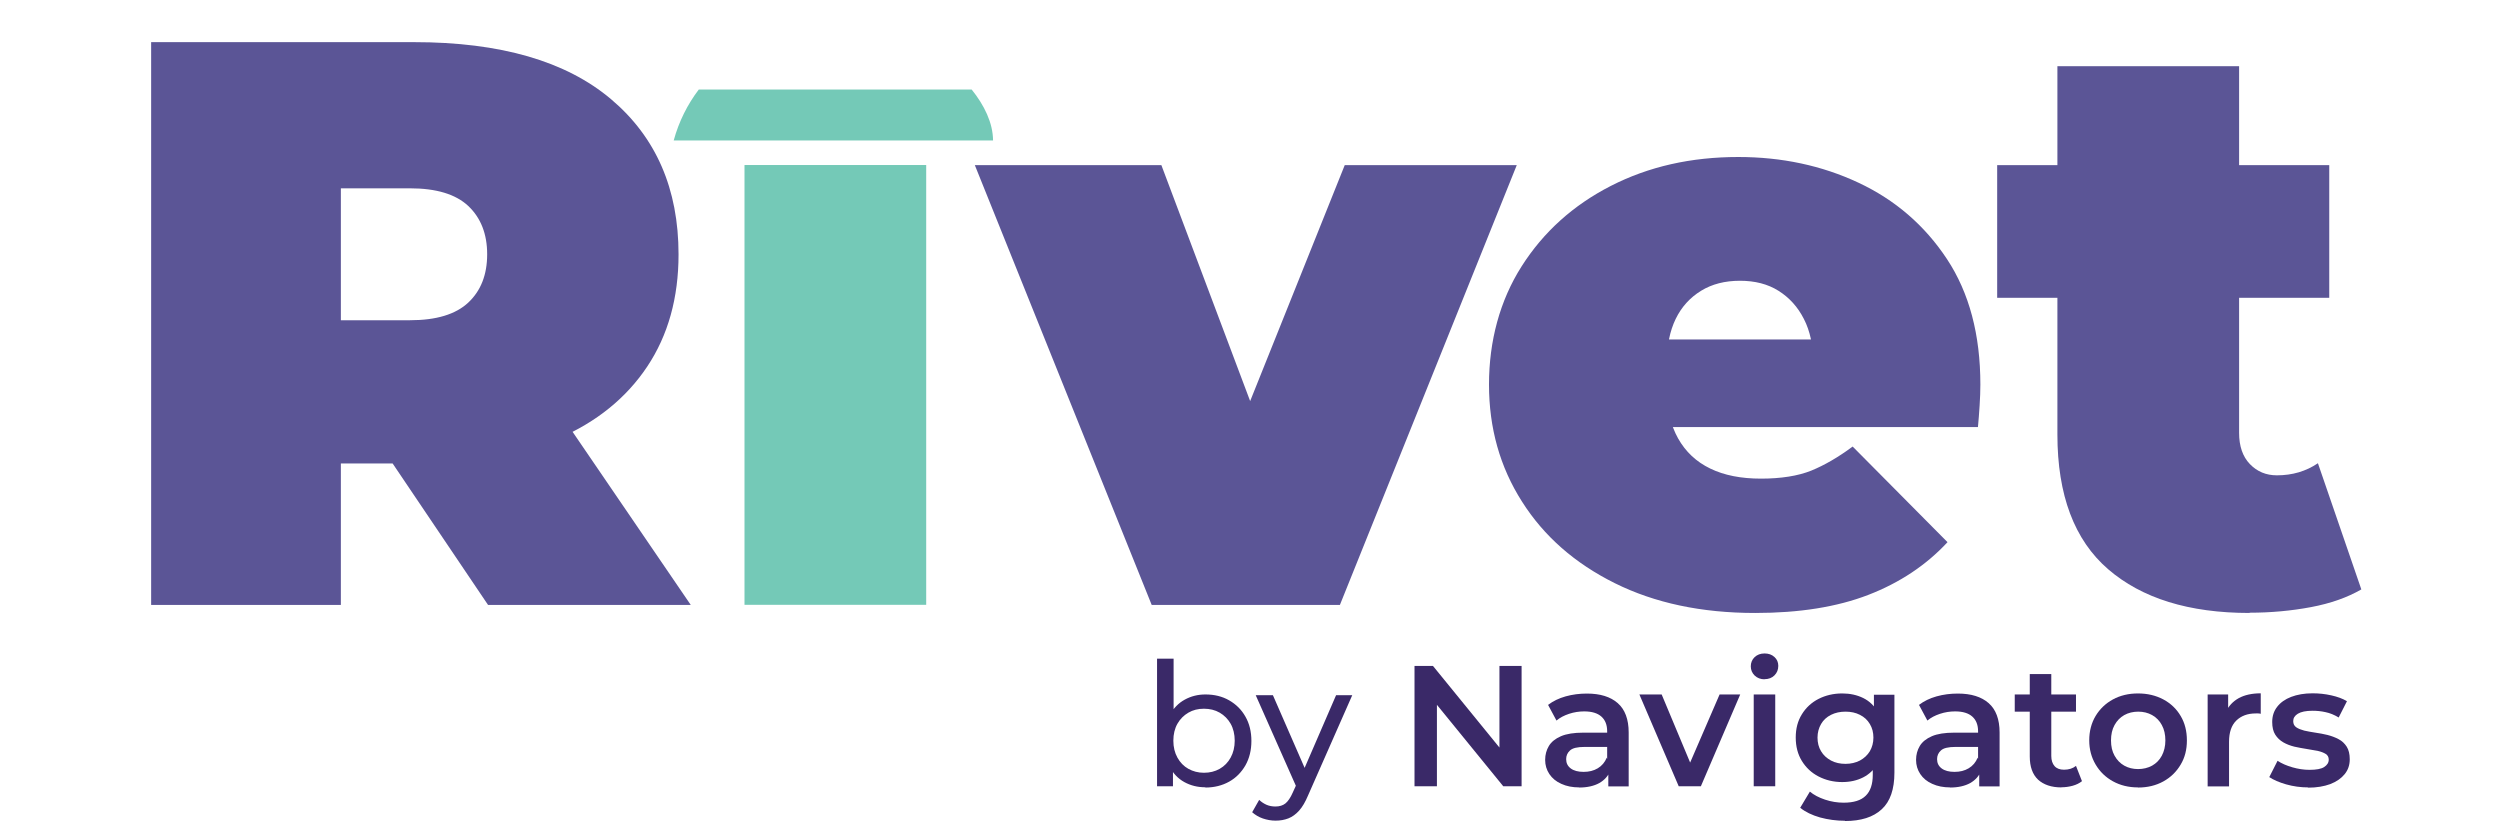
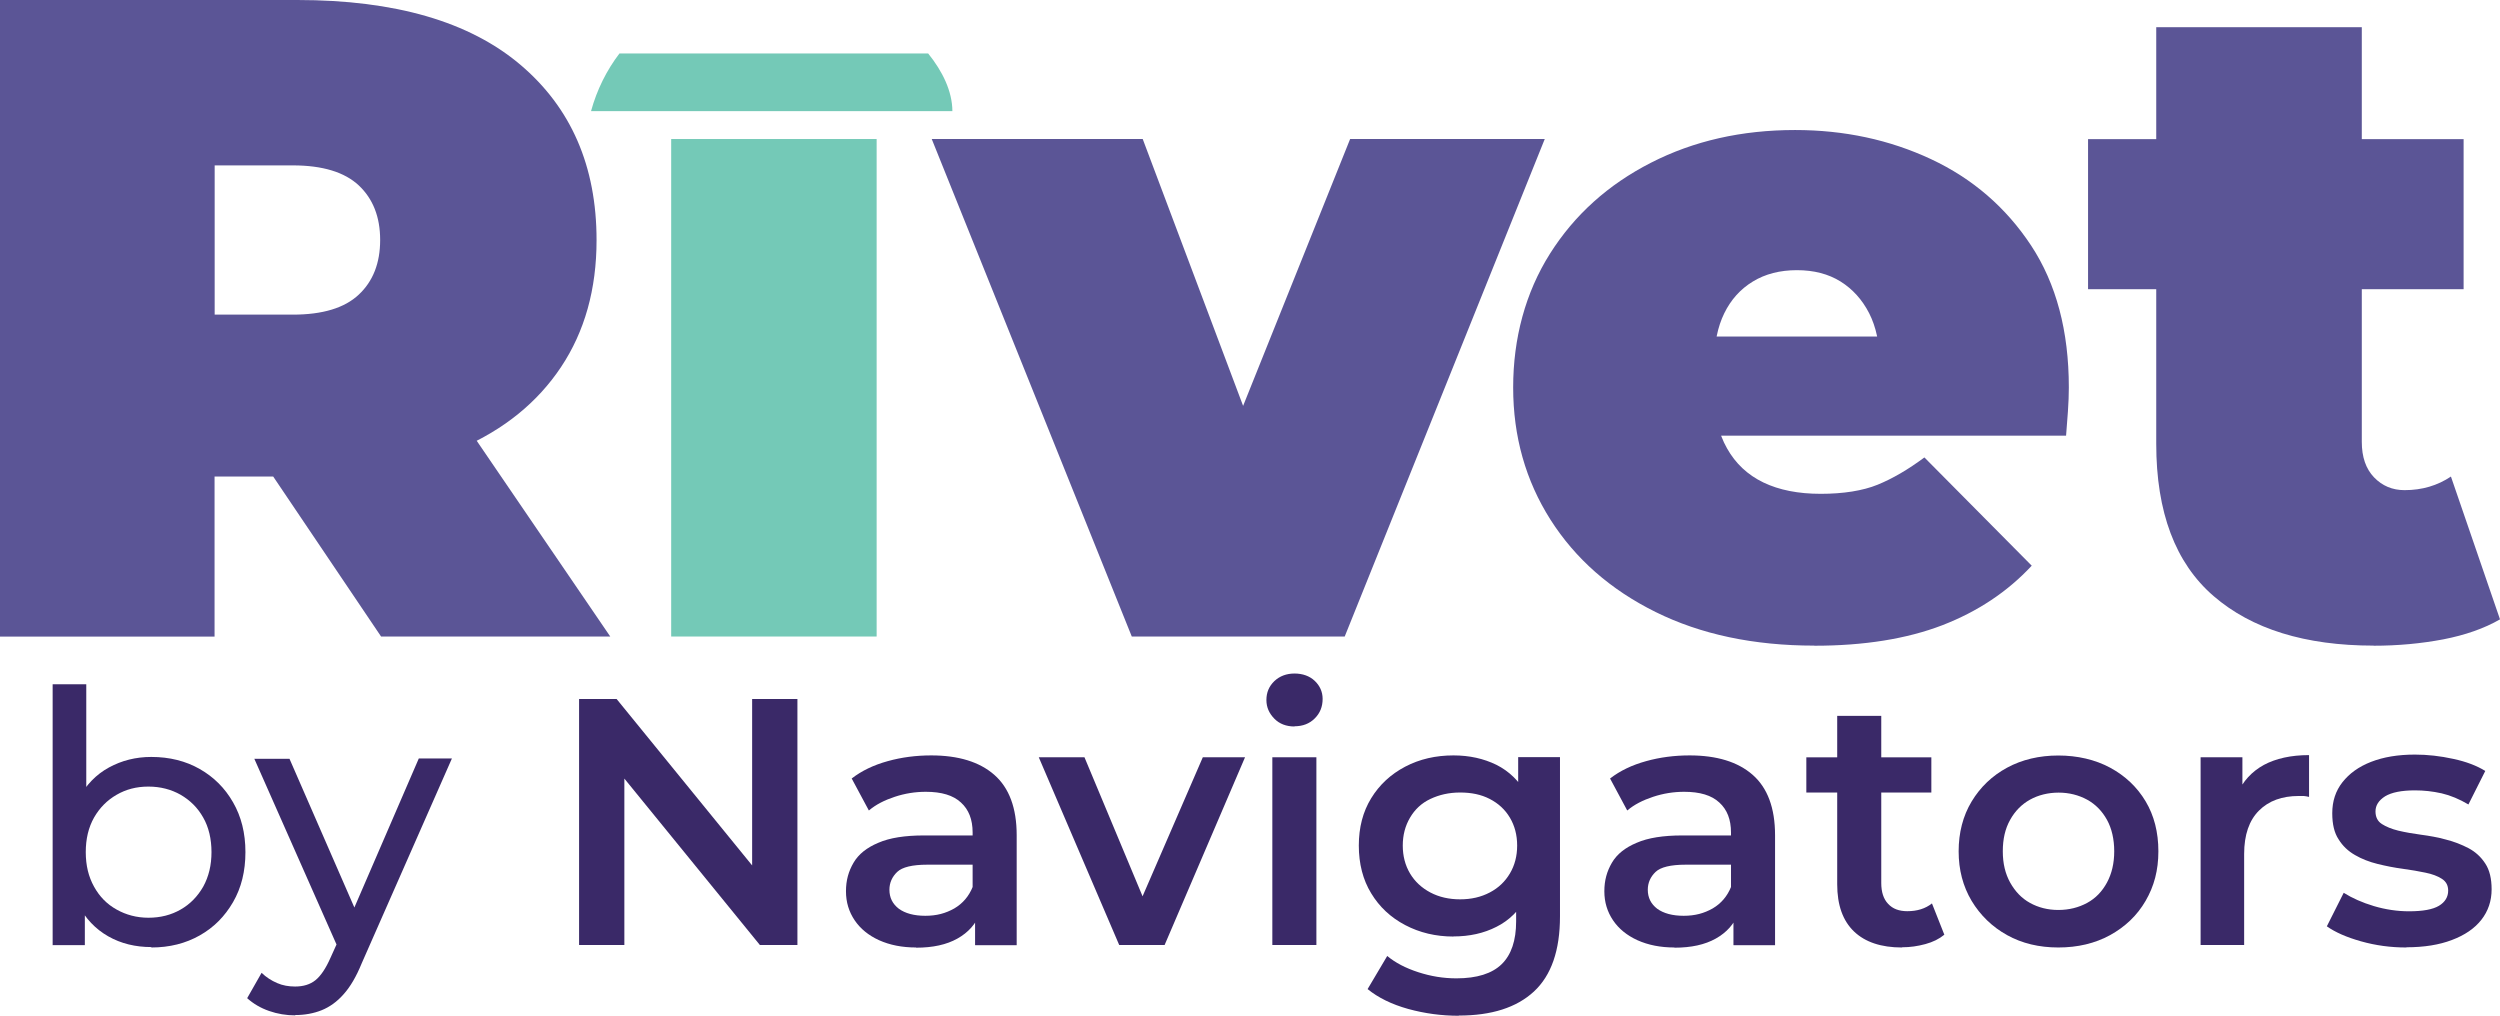
- <svg xmlns="http://www.w3.org/2000/svg" id="Layer_1" data-name="Layer 1" viewBox="0 0 196.34 65.51">
+ <svg xmlns="http://www.w3.org/2000/svg" id="Layer_1" version="1.1" viewBox="0 0 244.57 99.37">
  <defs>
    <style>
-       .cls-1 {
+       .st0 {
+         fill: #5b5596;
+       }
+ 
+       .st1 {
        fill: #3a2968;
      }

-       .cls-2 {
-         fill: #5b5596;
-       }
- 
-       .cls-3 {
+       .st2 {
        fill: #74c9b7;
      }
    </style>
  </defs>
-   <path class="cls-2" d="M11.87,47.51V3.31h20.65c6.78,0,11.93,1.49,15.47,4.48,3.54,2.99,5.3,7.05,5.3,12.19,0,3.41-.82,6.35-2.46,8.81-1.64,2.46-3.97,4.35-6.98,5.65-3.01,1.31-6.58,1.96-10.7,1.96h-13.01l6.63-6.13v17.24h-14.9ZM26.77,31.91l-6.63-6.76h12.06c2.06,0,3.59-.46,4.58-1.39.99-.93,1.48-2.19,1.48-3.79s-.5-2.86-1.48-3.79c-.99-.93-2.52-1.39-4.58-1.39h-12.06l6.63-6.76v23.87ZM38.33,47.51l-10.86-16.1h15.79l10.99,16.1h-15.91Z" />
-   <rect class="cls-3" x="58.47" y="12.96" width="14.27" height="34.54" />
-   <path class="cls-2" d="M90.45,47.51l-13.89-34.54h14.65l10.55,28.04h-7.39l11.24-28.04h13.51l-13.89,34.54h-14.78Z" />
-   <path class="cls-2" d="M137.84,48.14c-4.21,0-7.88-.78-11.02-2.34-3.14-1.56-5.57-3.69-7.29-6.41-1.73-2.71-2.59-5.78-2.59-9.19s.85-6.59,2.56-9.28c1.71-2.69,4.04-4.8,7.01-6.32,2.97-1.52,6.3-2.27,10.01-2.27,3.41,0,6.56.67,9.44,2.02,2.88,1.35,5.2,3.35,6.95,6,1.75,2.65,2.62,5.94,2.62,9.85,0,.51-.02,1.06-.06,1.67-.04.61-.08,1.17-.13,1.67h-26.58v-6.88h19.01l-5.37,1.83c0-1.35-.24-2.49-.73-3.44-.48-.95-1.15-1.68-1.99-2.21-.84-.53-1.85-.79-3.03-.79s-2.2.26-3.06.79c-.86.53-1.53,1.26-1.99,2.21-.46.95-.69,2.09-.69,3.44v2.15c0,1.47.29,2.74.88,3.79.59,1.05,1.43,1.84,2.53,2.37,1.09.53,2.42.79,3.98.79s2.91-.21,3.95-.63c1.03-.42,2.12-1.05,3.25-1.89l7.45,7.51c-1.68,1.81-3.76,3.19-6.22,4.14-2.46.95-5.42,1.42-8.87,1.42Z" />
-   <path class="cls-2" d="M156.85,23.39v-10.42h26.08v10.42h-26.08ZM176.67,48.14c-4.76,0-8.46-1.15-11.11-3.44-2.65-2.29-3.98-5.82-3.98-10.58V5.2h14.27v28.79c0,1.05.28,1.87.85,2.46.57.59,1.27.88,2.12.88,1.22,0,2.29-.32,3.22-.95l3.41,9.91c-1.09.63-2.41,1.1-3.95,1.39-1.54.29-3.15.44-4.83.44Z" />
+   <path class="st0" d="M0,62.27V0h29.09c9.55,0,16.82,2.11,21.8,6.32,4.98,4.21,7.47,9.94,7.47,17.17,0,4.8-1.16,8.94-3.47,12.41s-5.59,6.13-9.83,7.96c-4.24,1.84-9.27,2.76-15.08,2.76H11.65l9.34-8.63v24.29H0ZM21,40.3l-9.34-9.52h16.99c2.91,0,5.06-.65,6.45-1.96,1.39-1.3,2.09-3.08,2.09-5.34s-.7-4.03-2.09-5.34c-1.39-1.3-3.54-1.96-6.45-1.96H11.66l9.34-9.52v33.63h0ZM37.28,62.27l-15.3-22.69h22.24l15.48,22.69h-22.42Z" />
+   <rect class="st2" x="65.66" y="13.6" width="20.1" height="48.67" />
+   <path class="st0" d="M110.72,62.27l-19.57-48.67h20.64l14.86,39.5h-10.41l15.84-39.5h19.04l-19.57,48.67h-20.83Z" />
+   <path class="st0" d="M177.49,63.16c-5.93,0-11.11-1.1-15.53-3.29-4.42-2.19-7.84-5.2-10.28-9.03-2.43-3.83-3.65-8.14-3.65-12.94s1.2-9.28,3.6-13.08c2.4-3.8,5.69-6.76,9.88-8.9,4.18-2.14,8.88-3.2,14.1-3.2,4.8,0,9.24.95,13.3,2.85s7.33,4.72,9.79,8.45c2.46,3.74,3.69,8.36,3.69,13.88,0,.71-.03,1.5-.09,2.36s-.12,1.65-.18,2.36h-37.46v-9.7h26.78l-7.56,2.58c0-1.9-.34-3.51-1.02-4.85-.68-1.33-1.62-2.37-2.8-3.11-1.19-.74-2.61-1.11-4.27-1.11s-3.1.37-4.31,1.11c-1.22.74-2.15,1.78-2.8,3.11-.65,1.33-.98,2.95-.98,4.85v3.02c0,2.08.41,3.86,1.25,5.34.83,1.48,2.02,2.6,3.56,3.34s3.41,1.11,5.61,1.11,4.11-.3,5.56-.89,2.98-1.48,4.58-2.67l10.5,10.59c-2.37,2.55-5.29,4.49-8.76,5.83-3.47,1.33-7.64,2-12.5,2h-.01Z" />
+   <path class="st0" d="M204.27,28.29v-14.68h36.74v14.68h-36.74ZM232.21,63.16c-6.7,0-11.92-1.62-15.66-4.85s-5.61-8.2-5.61-14.9V2.66h20.11v40.57c0,1.48.4,2.64,1.2,3.47s1.79,1.25,2.98,1.25c1.72,0,3.23-.45,4.54-1.33l4.8,13.97c-1.54.89-3.4,1.54-5.56,1.96-2.17.41-4.44.62-6.81.62h.01Z" />
  <g id="qBICOe">
-     <path class="cls-3" d="M78,11.03h-25.09c.41-1.5,1.09-2.84,1.97-4h21.43c1,1.24,1.67,2.63,1.68,4Z" />
+     <path class="st2" d="M93.17,10.87h-35.35c.58-2.11,1.53-4,2.78-5.64h30.2c1.41,1.75,2.36,3.7,2.37,5.64Z" />
  </g>
  <g>
-     <path class="cls-1" d="M90.87,61.75v-10.02h1.3v4.77l-.13,1.66.08,1.66v1.93h-1.24ZM94.66,61.83c-.61,0-1.16-.14-1.65-.41s-.88-.68-1.16-1.22c-.28-.54-.42-1.21-.42-2.02s.15-1.48.44-2.02c.29-.54.68-.94,1.17-1.21.49-.27,1.03-.41,1.63-.41.7,0,1.32.15,1.86.46.54.31.97.73,1.28,1.28.31.54.47,1.18.47,1.91s-.16,1.37-.47,1.92c-.32.55-.74.98-1.28,1.28s-1.16.46-1.86.46ZM94.55,60.69c.46,0,.87-.1,1.24-.31s.65-.5.86-.88c.21-.38.32-.83.32-1.33s-.11-.96-.32-1.33c-.21-.37-.5-.66-.86-.87s-.78-.31-1.24-.31-.86.1-1.22.31-.65.5-.86.87-.32.82-.32,1.33.11.95.32,1.33c.21.38.5.68.86.88s.77.31,1.22.31Z" />
-     <path class="cls-1" d="M100.18,64.45c-.34,0-.67-.06-1-.17-.32-.11-.6-.28-.84-.49l.55-.97c.18.17.38.3.59.39s.45.13.69.13c.31,0,.58-.08.78-.24s.4-.45.58-.86l.45-.99.14-.16,2.81-6.49h1.27l-3.47,7.87c-.21.5-.44.9-.7,1.19-.26.29-.54.49-.84.61-.31.12-.64.18-1.01.18ZM101.89,61.98l-3.27-7.38h1.35l2.78,6.37-.86,1.01Z" />
-     <path class="cls-1" d="M111.09,61.75v-9.45h1.45l5.93,7.28h-.71v-7.28h1.74v9.45h-1.44l-5.93-7.28h.72v7.28h-1.74Z" />
-     <path class="cls-1" d="M124.04,61.84c-.54,0-1.01-.09-1.42-.28-.41-.18-.72-.44-.94-.77s-.33-.7-.33-1.11.1-.77.29-1.09c.19-.32.51-.58.95-.77.44-.19,1.03-.28,1.75-.28h2.09v1.12h-1.97c-.58,0-.96.09-1.16.28-.2.18-.3.41-.3.68,0,.31.12.55.36.73s.58.27,1.01.27.79-.09,1.11-.28.56-.47.71-.84l.28,1.01c-.16.42-.45.75-.87.99-.42.23-.95.35-1.59.35ZM126.31,61.75v-1.46l-.09-.31v-2.55c0-.5-.15-.88-.45-1.15s-.75-.41-1.35-.41c-.4,0-.8.06-1.19.19s-.72.3-.99.53l-.66-1.23c.39-.3.85-.52,1.38-.67.54-.15,1.09-.22,1.67-.22,1.04,0,1.85.25,2.42.75s.86,1.27.86,2.31v4.23h-1.59Z" />
-     <path class="cls-1" d="M131.84,61.75l-3.09-7.21h1.75l2.66,6.36h-.86l2.75-6.36h1.62l-3.09,7.21h-1.74Z" />
-     <path class="cls-1" d="M138.58,53.35c-.31,0-.57-.1-.78-.3-.2-.2-.3-.44-.3-.72s.1-.53.3-.72c.2-.19.46-.29.78-.29s.57.09.78.28c.2.18.3.42.3.69,0,.3-.1.55-.3.75s-.46.3-.78.3ZM137.73,61.75v-7.21h1.69v7.21h-1.69Z" />
-     <path class="cls-1" d="M144.68,61.42c-.68,0-1.3-.15-1.86-.44s-.99-.7-1.31-1.22-.48-1.13-.48-1.84.16-1.3.48-1.82.76-.93,1.31-1.21,1.17-.43,1.86-.43c.61,0,1.16.12,1.65.36.49.24.88.62,1.17,1.13s.44,1.17.44,1.97-.15,1.46-.44,1.98-.68.9-1.17,1.15c-.49.25-1.04.37-1.65.37ZM144.89,64.46c-.67,0-1.32-.09-1.95-.26-.63-.18-1.15-.43-1.56-.76l.76-1.27c.31.26.71.47,1.19.63.48.16.97.24,1.46.24.79,0,1.37-.18,1.74-.55.37-.36.55-.91.55-1.64v-1.28l.14-1.63-.05-1.63v-1.75h1.61v6.12c0,1.3-.33,2.27-1,2.88-.67.62-1.63.92-2.89.92ZM144.94,59.99c.42,0,.8-.09,1.13-.26.33-.18.59-.42.78-.73.18-.31.28-.67.28-1.07s-.09-.76-.28-1.07c-.18-.31-.44-.55-.78-.72-.33-.17-.71-.25-1.13-.25s-.8.08-1.14.25c-.34.17-.6.41-.78.72-.18.31-.28.67-.28,1.07s.09.76.28,1.07c.18.31.45.55.78.73.34.18.72.26,1.14.26Z" />
-     <path class="cls-1" d="M153.17,61.84c-.54,0-1.01-.09-1.42-.28-.41-.18-.72-.44-.94-.77s-.33-.7-.33-1.11.1-.77.29-1.09c.19-.32.51-.58.95-.77.44-.19,1.03-.28,1.75-.28h2.09v1.12h-1.97c-.58,0-.96.09-1.16.28-.2.18-.3.41-.3.68,0,.31.12.55.36.73s.58.27,1.01.27.79-.09,1.11-.28.56-.47.71-.84l.28,1.01c-.16.42-.45.75-.87.99-.42.23-.95.35-1.59.35ZM155.44,61.75v-1.46l-.09-.31v-2.55c0-.5-.15-.88-.45-1.15s-.75-.41-1.35-.41c-.4,0-.8.06-1.19.19s-.72.3-.99.53l-.66-1.23c.39-.3.85-.52,1.38-.67.54-.15,1.09-.22,1.67-.22,1.04,0,1.85.25,2.42.75s.86,1.27.86,2.31v4.23h-1.59Z" />
-     <path class="cls-1" d="M158.23,55.89v-1.35h4.81v1.35h-4.81ZM161.9,61.84c-.79,0-1.4-.21-1.84-.61-.43-.41-.65-1.01-.65-1.82v-6.47h1.69v6.43c0,.34.09.61.26.8s.42.28.74.28c.38,0,.69-.1.94-.3l.47,1.2c-.2.16-.44.28-.73.36-.29.08-.59.12-.89.12Z" />
-     <path class="cls-1" d="M167.91,61.84c-.74,0-1.39-.16-1.97-.48-.58-.32-1.03-.76-1.36-1.32-.33-.56-.5-1.19-.5-1.9s.17-1.36.5-1.91c.33-.55.79-.99,1.36-1.3s1.23-.47,1.97-.47,1.41.16,1.99.47c.58.31,1.04.75,1.36,1.3.33.55.49,1.19.49,1.92s-.16,1.35-.49,1.9c-.33.56-.78,1-1.36,1.32-.58.32-1.24.48-1.99.48ZM167.91,60.4c.41,0,.78-.09,1.11-.27.32-.18.58-.44.76-.78.18-.34.28-.74.28-1.2s-.09-.87-.28-1.21c-.18-.34-.44-.6-.76-.78s-.69-.27-1.09-.27-.78.09-1.1.27c-.32.18-.57.44-.76.78-.19.34-.28.74-.28,1.21s.09.86.28,1.2c.19.34.44.6.76.78.32.18.68.27,1.09.27Z" />
-     <path class="cls-1" d="M173.38,61.75v-7.21h1.61v1.98l-.19-.58c.22-.49.56-.85,1.02-1.11.46-.25,1.04-.38,1.73-.38v1.61c-.07-.02-.14-.03-.2-.03-.06,0-.13,0-.19,0-.64,0-1.15.19-1.53.56s-.57.93-.57,1.67v3.5h-1.69Z" />
-     <path class="cls-1" d="M181.28,61.84c-.6,0-1.18-.08-1.74-.24-.55-.16-.99-.35-1.32-.57l.65-1.28c.32.21.71.38,1.16.51.45.13.9.2,1.35.2.53,0,.92-.07,1.15-.22s.36-.34.36-.58c0-.2-.08-.35-.24-.45-.16-.1-.37-.18-.63-.24-.26-.05-.55-.1-.87-.15s-.64-.11-.96-.18c-.32-.08-.61-.19-.87-.34-.26-.15-.47-.35-.63-.6s-.24-.58-.24-1c0-.46.13-.86.39-1.19.26-.34.63-.6,1.1-.78s1.03-.28,1.68-.28c.49,0,.98.05,1.47.16s.9.26,1.23.46l-.65,1.28c-.34-.21-.69-.35-1.03-.42-.35-.08-.69-.11-1.03-.11-.51,0-.89.08-1.14.23-.25.15-.37.35-.37.58,0,.22.08.38.24.49s.37.19.63.26c.26.06.55.11.87.16s.64.1.95.18c.31.08.61.19.87.33.27.14.48.34.64.59.16.25.24.58.24.99,0,.45-.13.84-.4,1.17s-.64.59-1.13.78c-.49.18-1.07.28-1.74.28Z" />
+     <path class="st1" d="M5.15,92.45v-25.51h3.29v12.14l-.34,4.23.2,4.23v4.92h-3.17l.02-.02ZM14.81,92.65c-1.56,0-2.97-.34-4.22-1.05s-2.23-1.74-2.95-3.11c-.72-1.38-1.09-3.09-1.09-5.16s.38-3.78,1.12-5.16,1.74-2.41,2.99-3.09,2.62-1.03,4.14-1.03c1.79,0,3.37.4,4.74,1.18s2.46,1.86,3.26,3.26c.8,1.39,1.21,3,1.21,4.87s-.4,3.49-1.21,4.89-1.88,2.48-3.26,3.26c-1.38.78-2.95,1.18-4.74,1.18v-.02ZM14.52,89.78c1.18,0,2.23-.27,3.15-.8.92-.52,1.66-1.28,2.21-2.24.54-.98.81-2.1.81-3.38s-.27-2.44-.81-3.38c-.54-.96-1.27-1.68-2.21-2.23-.92-.52-1.97-.8-3.15-.8s-2.19.27-3.11.8-1.66,1.27-2.21,2.23c-.54.96-.81,2.08-.81,3.38s.27,2.41.81,3.38c.54.98,1.27,1.72,2.21,2.24.92.52,1.97.8,3.11.8Z" />
+     <path class="st1" d="M28.87,99.33c-.87,0-1.72-.14-2.55-.43-.83-.29-1.54-.71-2.14-1.25l1.41-2.48c.45.43.96.76,1.52,1,.54.24,1.14.34,1.76.34.8,0,1.47-.2,1.99-.62.52-.42,1.01-1.14,1.48-2.21l1.14-2.52.34-.42,7.15-16.54h3.24l-8.83,20.05c-.52,1.28-1.12,2.3-1.77,3.02-.65.74-1.38,1.25-2.15,1.56s-1.65.47-2.57.47l-.02.02ZM33.2,93.03l-8.32-18.8h3.44l7.08,16.23-2.21,2.59.02-.02Z" />
+     <path class="st1" d="M56.65,92.45v-24.07h3.67l15.09,18.53h-1.83v-18.53h4.43v24.07h-3.67l-15.09-18.53h1.83v18.53h-4.43Z" />
+     <path class="st1" d="M89.62,92.69c-1.38,0-2.57-.24-3.62-.71-1.03-.47-1.83-1.12-2.39-1.95-.56-.83-.85-1.77-.85-2.84s.25-1.95.74-2.79,1.3-1.48,2.42-1.95c1.12-.49,2.61-.72,4.47-.72h5.34v2.86h-5.01c-1.47,0-2.46.24-2.95.71s-.76,1.05-.76,1.74c0,.78.31,1.39.92,1.86.62.45,1.48.69,2.59.69s1.99-.24,2.84-.72c.83-.49,1.43-1.19,1.81-2.14l.72,2.57c-.42,1.09-1.16,1.92-2.23,2.52s-2.41.89-4.04.89h-.02ZM95.39,92.45v-3.71l-.24-.8v-6.5c0-1.27-.38-2.24-1.14-2.93-.76-.71-1.9-1.05-3.44-1.05-1.03,0-2.04.16-3.04.49-1,.33-1.85.76-2.53,1.34l-1.68-3.13c.98-.76,2.15-1.32,3.53-1.7,1.36-.38,2.79-.56,4.25-.56,2.66,0,4.72.63,6.17,1.9,1.45,1.27,2.19,3.24,2.19,5.9v10.77h-4.05l-.02-.02Z" />
+     <path class="st1" d="M109.49,92.45l-7.87-18.37h4.47l6.77,16.2h-2.21l7.02-16.2h4.13l-7.87,18.37h-4.43Z" />
+     <path class="st1" d="M126.64,71.07c-.8,0-1.47-.25-1.97-.76s-.78-1.1-.78-1.83.25-1.34.78-1.85c.52-.49,1.18-.74,1.97-.74s1.47.24,1.97.71.78,1.07.78,1.77c0,.76-.25,1.39-.76,1.9-.51.52-1.18.78-1.99.78v.02ZM124.47,92.45v-18.37h4.31v18.37h-4.31Z" />
+     <path class="st1" d="M142.19,91.62c-1.74,0-3.31-.38-4.72-1.12s-2.52-1.77-3.33-3.11c-.81-1.32-1.21-2.9-1.21-4.67s.4-3.31,1.21-4.63c.81-1.32,1.92-2.35,3.33-3.09,1.41-.74,2.99-1.1,4.72-1.1,1.56,0,2.95.31,4.2.92,1.23.62,2.23,1.57,2.97,2.9.74,1.3,1.12,2.99,1.12,5.01s-.38,3.73-1.12,5.03c-.74,1.32-1.74,2.3-2.97,2.91-1.23.63-2.64.94-4.2.94v.02ZM142.73,99.37c-1.7,0-3.35-.22-4.98-.67-1.61-.45-2.93-1.1-3.96-1.94l1.92-3.24c.8.67,1.81,1.19,3.04,1.59,1.23.4,2.46.6,3.73.6,2.01,0,3.49-.47,4.43-1.39.94-.92,1.41-2.32,1.41-4.18v-3.28l.34-4.16-.14-4.16v-4.47h4.09v15.58c0,3.33-.85,5.77-2.55,7.35-1.7,1.57-4.14,2.35-7.36,2.35l.04.02ZM142.84,87.98c1.09,0,2.04-.22,2.9-.67s1.5-1.07,1.97-1.86.71-1.7.71-2.73-.24-1.94-.71-2.73-1.12-1.39-1.97-1.83-1.81-.63-2.9-.63-2.04.22-2.91.63-1.52,1.03-1.99,1.83c-.47.8-.71,1.7-.71,2.73s.24,1.94.71,2.73,1.14,1.41,1.99,1.86,1.83.67,2.91.67Z" />
+     <path class="st1" d="M163.81,92.69c-1.38,0-2.57-.24-3.62-.71-1.03-.47-1.83-1.12-2.39-1.95-.56-.83-.85-1.77-.85-2.84s.25-1.95.74-2.79,1.3-1.48,2.42-1.95c1.12-.49,2.61-.72,4.47-.72h5.34v2.86h-5.01c-1.47,0-2.46.24-2.95.71s-.76,1.05-.76,1.74c0,.78.31,1.39.92,1.86.62.45,1.48.69,2.59.69s1.99-.24,2.84-.72c.83-.49,1.43-1.19,1.81-2.14l.72,2.57c-.42,1.09-1.16,1.92-2.23,2.52s-2.41.89-4.04.89h-.02ZM169.58,92.45v-3.71l-.24-.8v-6.5c0-1.27-.38-2.24-1.14-2.93-.76-.71-1.9-1.05-3.44-1.05-1.03,0-2.04.16-3.04.49-1,.33-1.85.76-2.53,1.34l-1.68-3.13c.98-.76,2.15-1.32,3.53-1.7,1.36-.38,2.79-.56,4.25-.56,2.66,0,4.72.63,6.17,1.9,1.45,1.27,2.19,3.24,2.19,5.9v10.77h-4.05l-.02-.02Z" />
+     <path class="st1" d="M176.71,77.53v-3.44h12.23v3.44h-12.23ZM186.05,92.69c-2.01,0-3.58-.52-4.67-1.56-1.1-1.05-1.65-2.59-1.65-4.63v-16.47h4.31v16.36c0,.87.22,1.56.67,2.03.45.49,1.07.72,1.88.72.96,0,1.77-.25,2.41-.76l1.21,3.06c-.51.42-1.12.72-1.86.92s-1.48.31-2.26.31l-.04.02Z" />
+     <path class="st1" d="M201.36,92.69c-1.88,0-3.55-.4-5.01-1.21s-2.62-1.94-3.47-3.35c-.85-1.43-1.27-3.04-1.27-4.85s.42-3.46,1.27-4.87,2.01-2.52,3.47-3.31,3.15-1.19,5.01-1.19,3.6.4,5.07,1.19c1.48.8,2.64,1.9,3.47,3.29.83,1.39,1.25,3.02,1.25,4.89s-.42,3.42-1.25,4.85-1.99,2.53-3.47,3.35c-1.48.81-3.17,1.21-5.07,1.21ZM201.36,89.02c1.05,0,1.99-.24,2.82-.69s1.47-1.12,1.94-1.99.71-1.88.71-3.06-.24-2.23-.71-3.08-1.12-1.52-1.94-1.97c-.83-.45-1.76-.69-2.79-.69s-1.99.24-2.8.69-1.47,1.12-1.94,1.97c-.49.87-.72,1.88-.72,3.08s.24,2.19.72,3.06c.49.87,1.12,1.54,1.94,1.99.81.45,1.74.69,2.77.69Z" />
+     <path class="st1" d="M215.28,92.45v-18.37h4.09v5.05l-.49-1.48c.54-1.23,1.41-2.17,2.59-2.82,1.18-.63,2.66-.96,4.42-.96v4.09c-.18-.05-.36-.07-.52-.09h-.49c-1.63,0-2.93.47-3.89,1.43s-1.45,2.37-1.45,4.25v8.9h-4.31.05Z" />
+     <path class="st1" d="M235.4,92.69c-1.54,0-3-.2-4.42-.6s-2.53-.89-3.35-1.47l1.65-3.28c.83.52,1.81.96,2.95,1.3s2.3.51,3.44.51c1.36,0,2.33-.18,2.93-.54.6-.36.9-.87.9-1.48,0-.51-.2-.89-.62-1.16s-.96-.47-1.61-.6c-.67-.14-1.41-.27-2.23-.38s-1.63-.27-2.44-.47c-.81-.2-1.56-.49-2.21-.87-.67-.38-1.21-.89-1.61-1.54-.42-.63-.62-1.48-.62-2.55,0-1.18.33-2.19,1-3.04s1.59-1.52,2.8-1.99,2.62-.71,4.29-.71c1.23,0,2.48.14,3.75.42,1.27.27,2.3.67,3.13,1.18l-1.65,3.28c-.87-.52-1.76-.89-2.62-1.09-.89-.2-1.76-.29-2.62-.29-1.3,0-2.28.2-2.91.58-.63.4-.94.89-.94,1.48,0,.54.2.96.62,1.23s.96.49,1.61.65c.67.16,1.41.29,2.23.4s1.63.25,2.42.47c.8.2,1.54.49,2.23.85.67.36,1.21.85,1.63,1.5.42.63.62,1.48.62,2.52,0,1.14-.34,2.14-1.01,2.99s-1.63,1.5-2.88,1.97c-1.23.47-2.71.71-4.43.71l-.02.02Z" />
  </g>
</svg>
